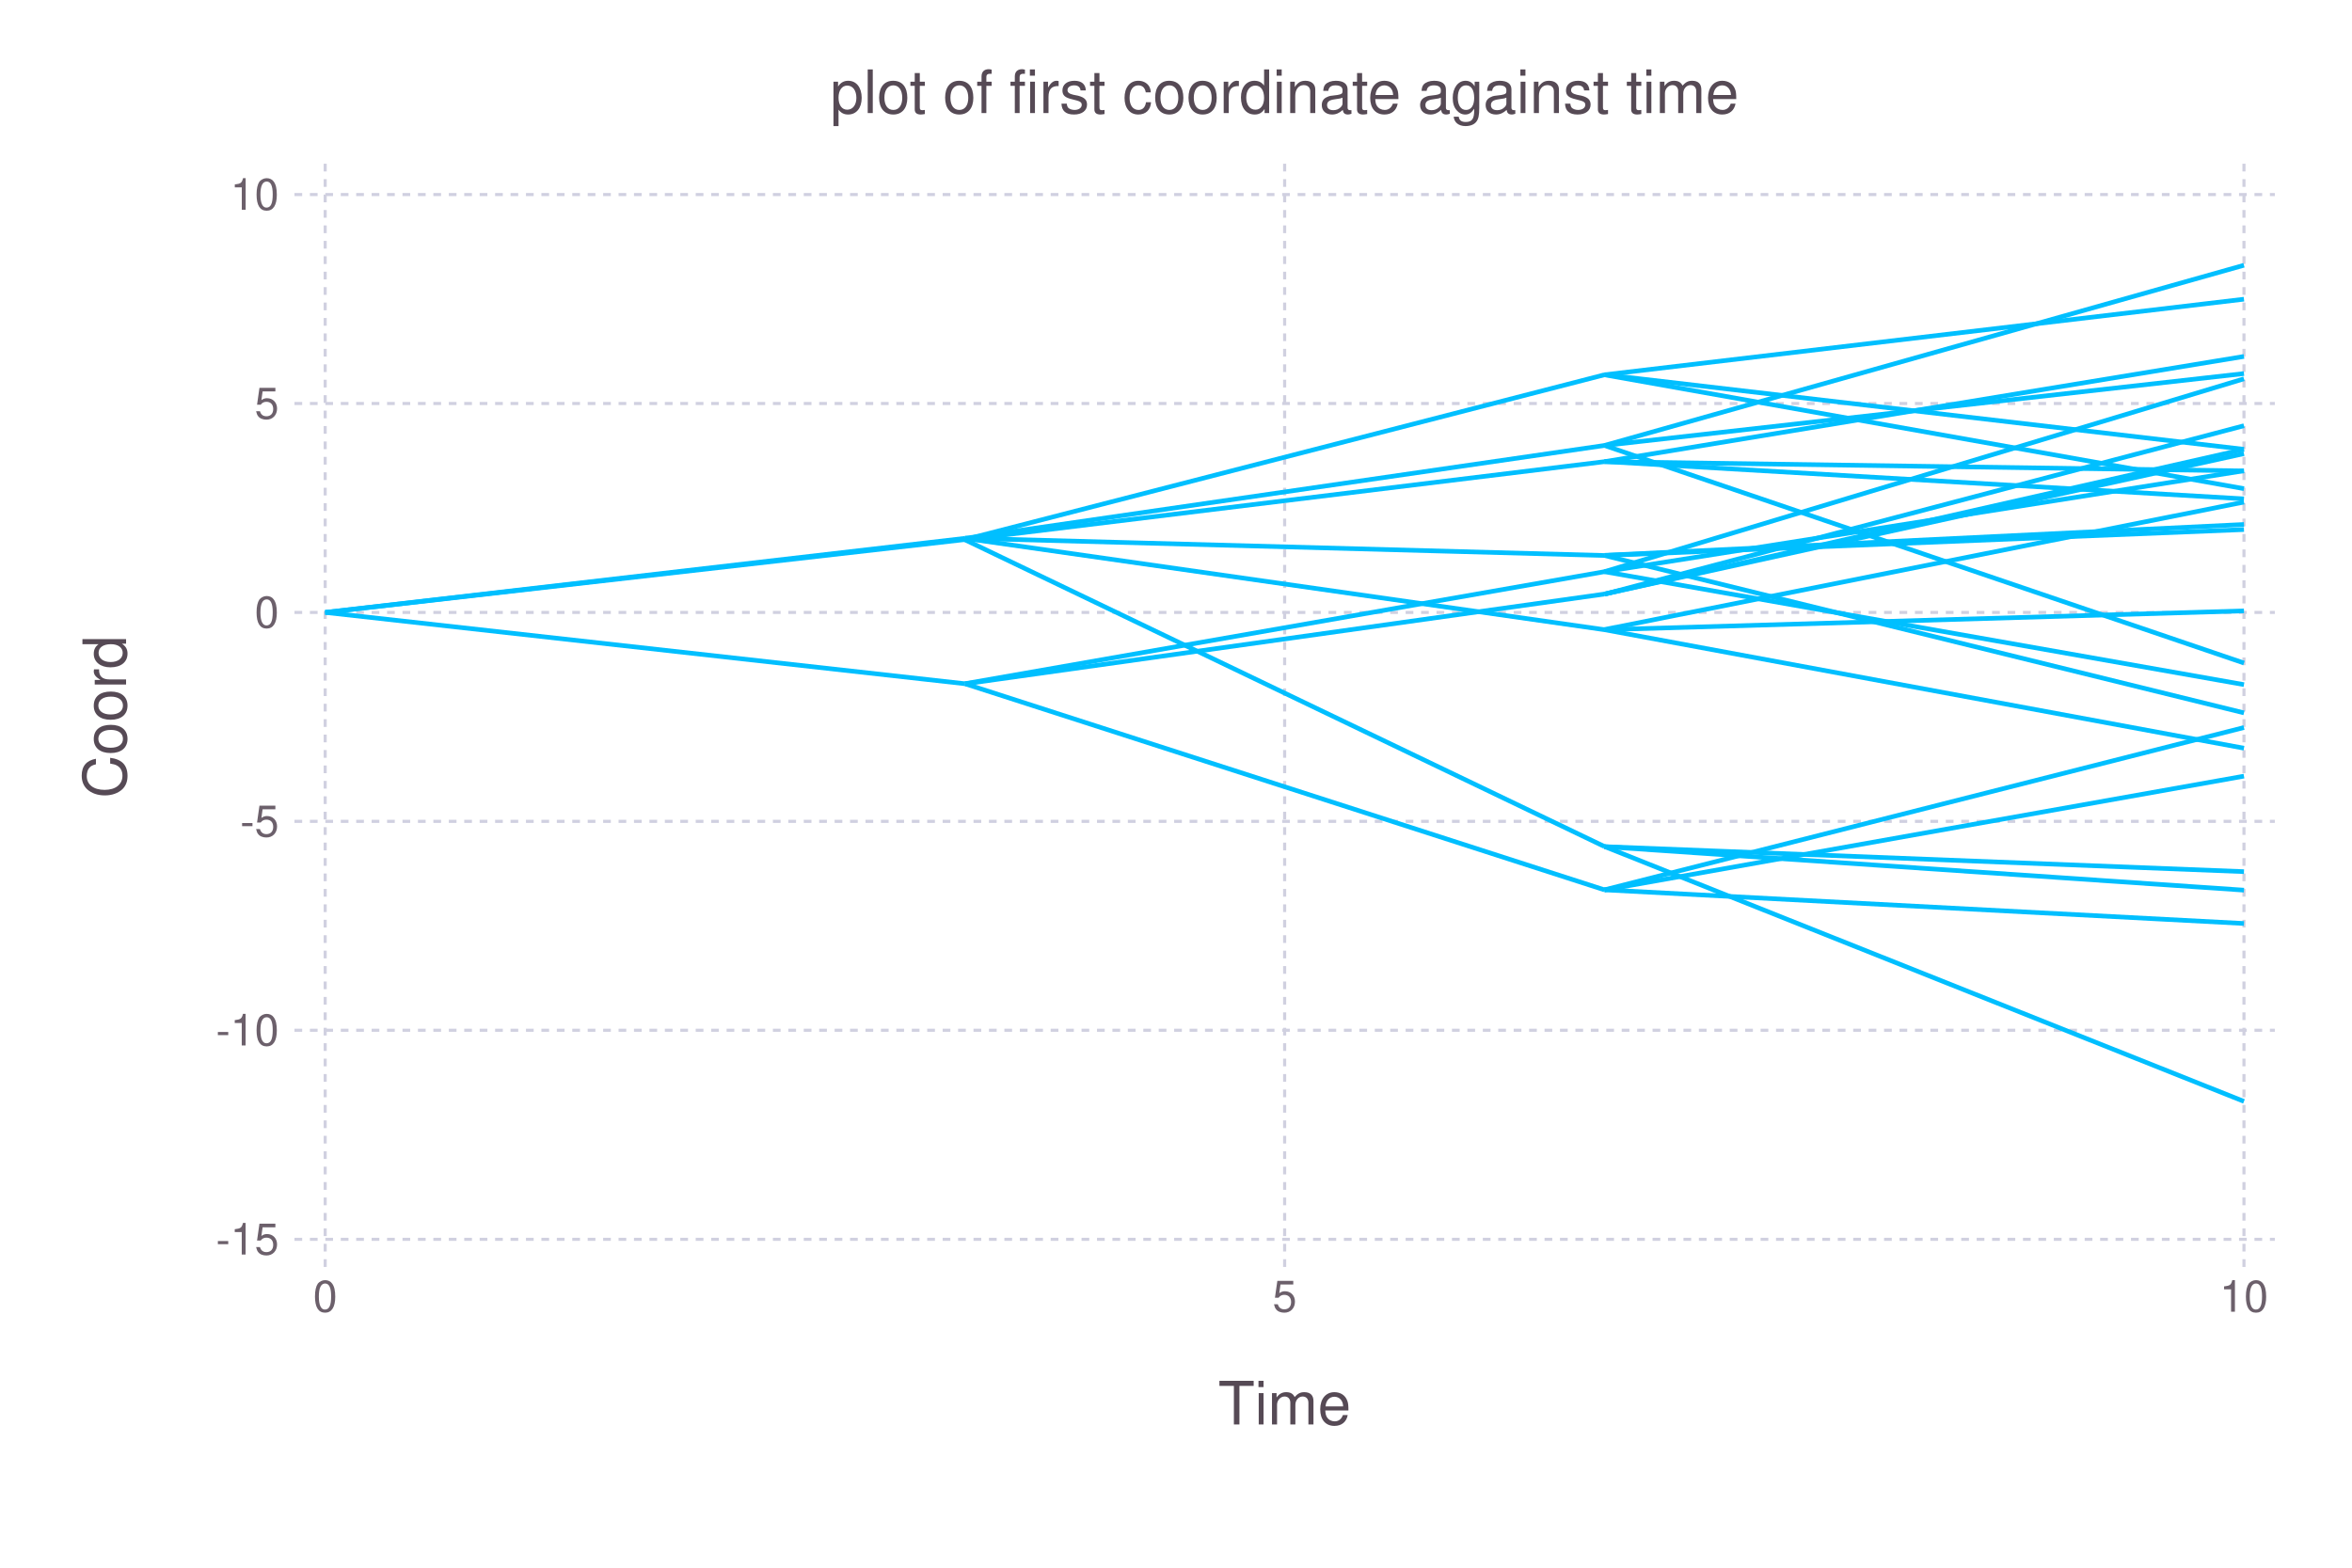
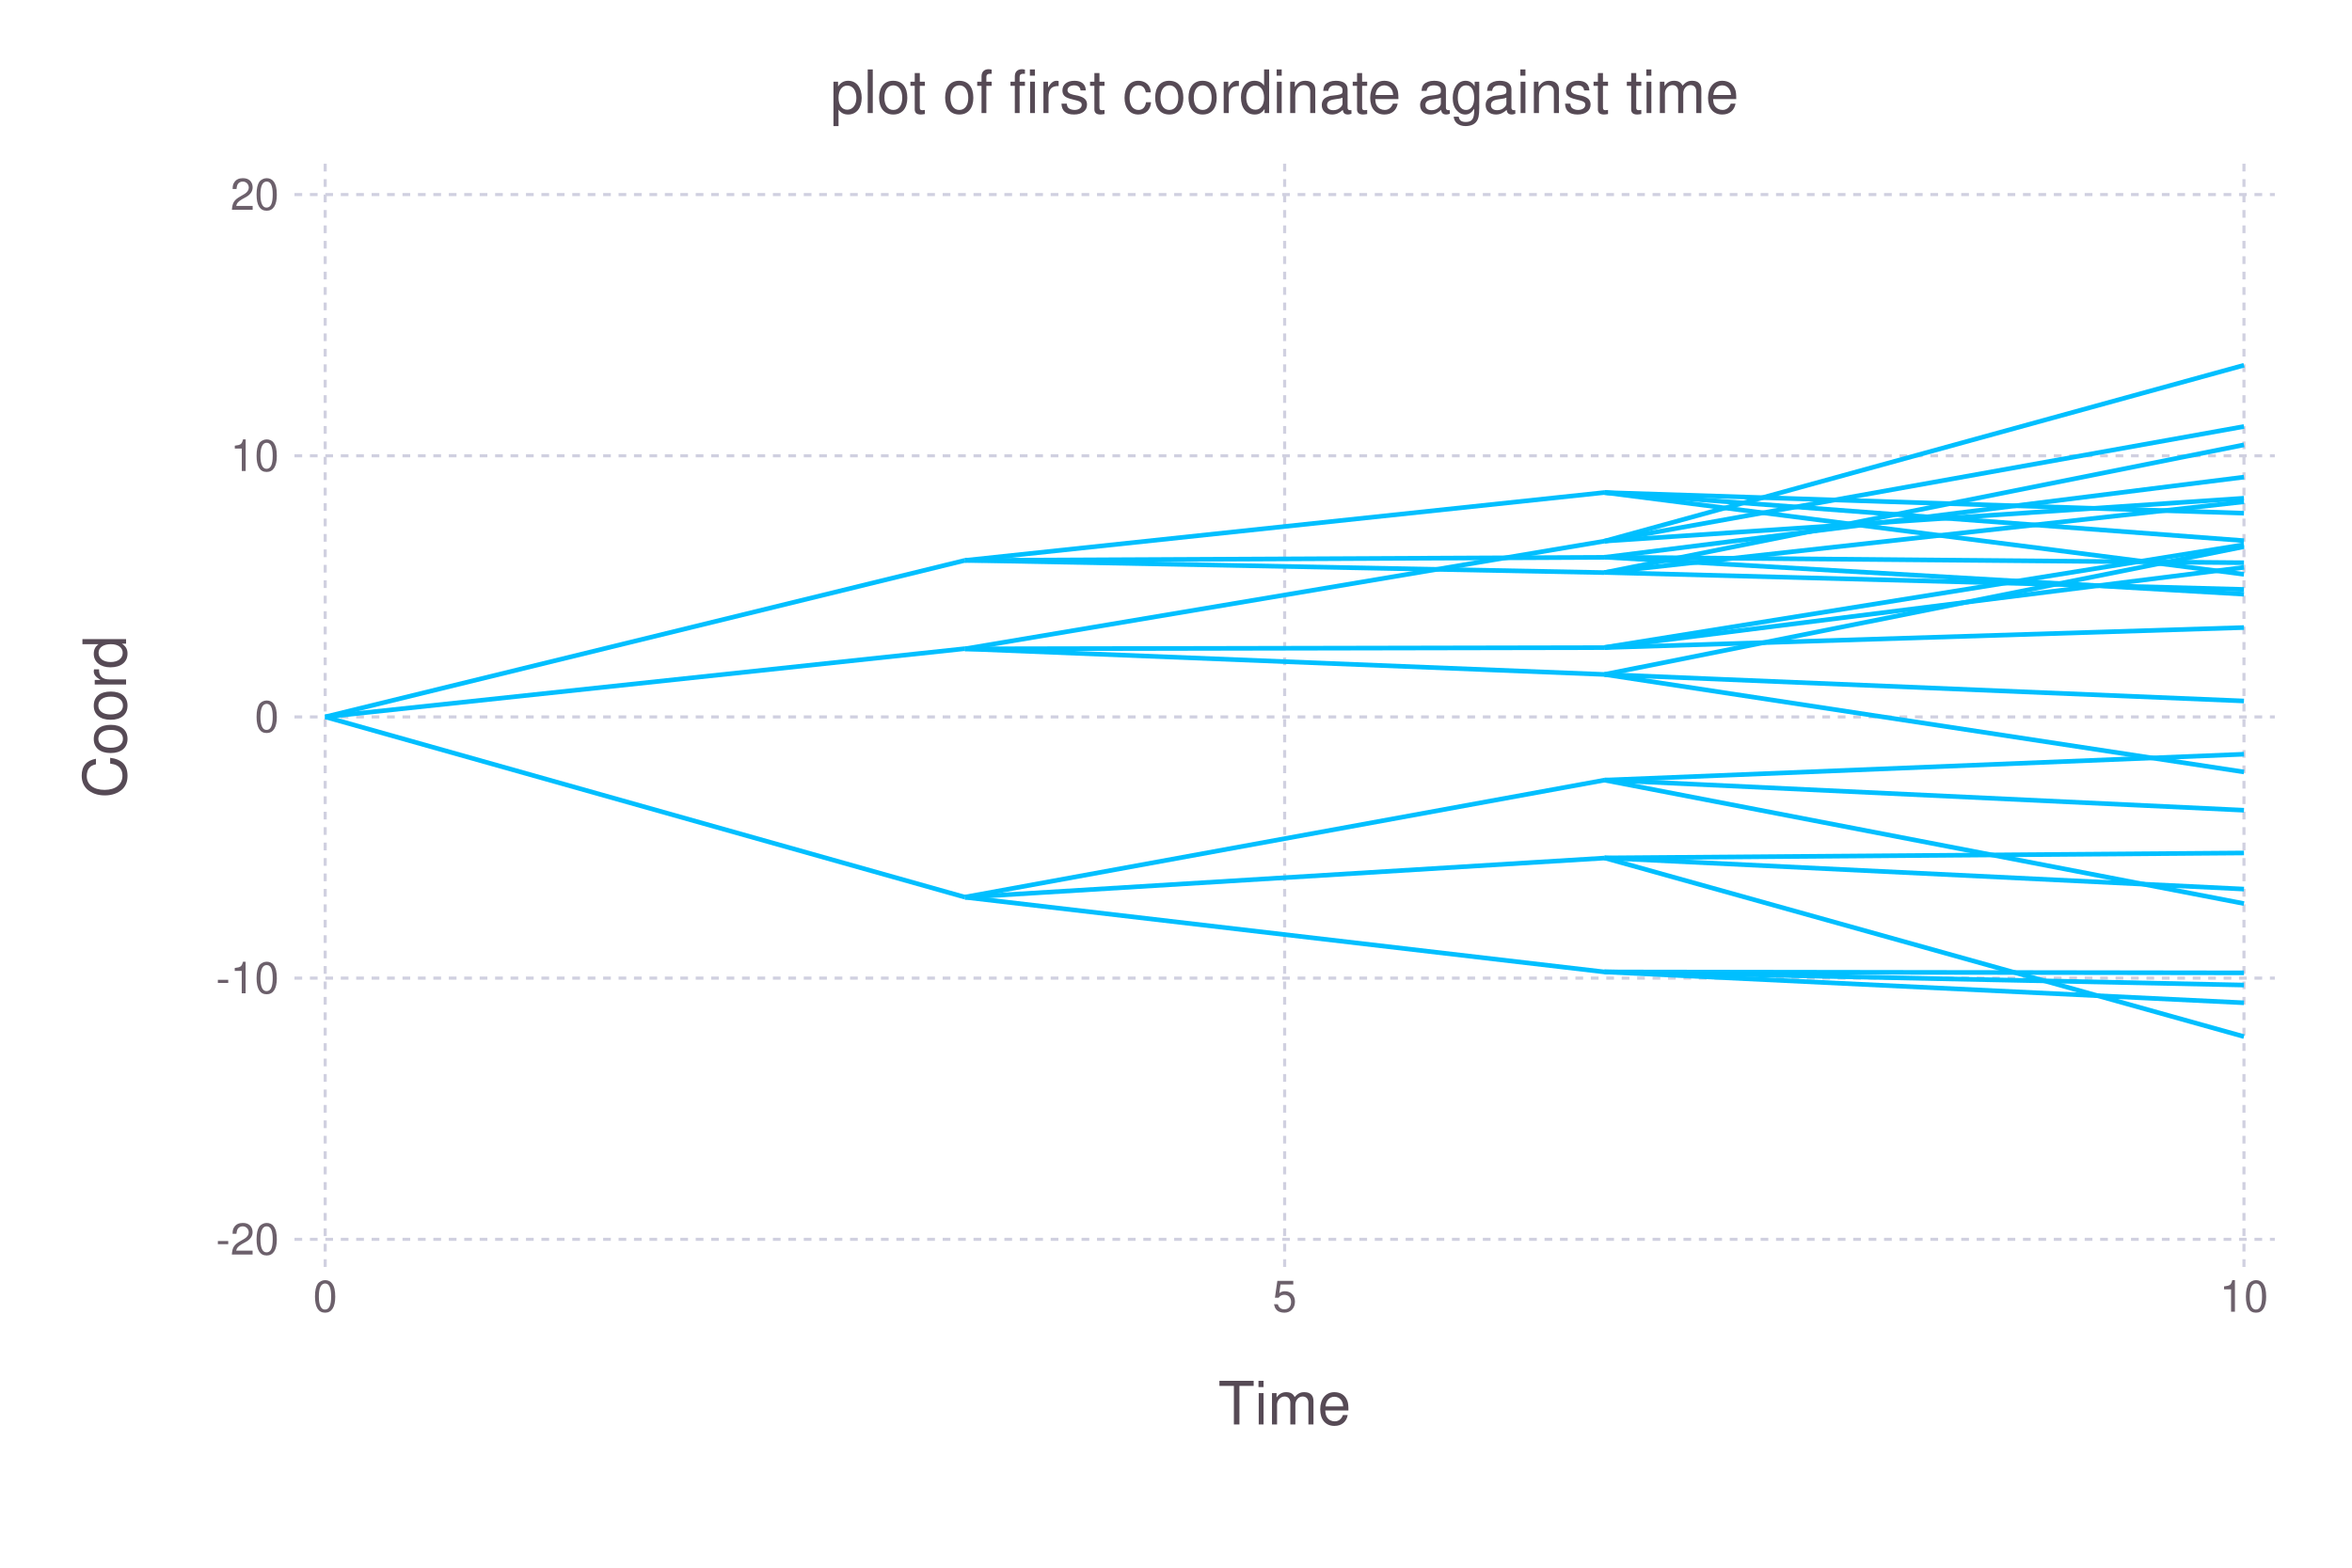
<svg xmlns="http://www.w3.org/2000/svg" version="1.2" width="152.4mm" height="101.6mm" viewBox="0 0 152.4 101.6" stroke="none" fill="#000000" stroke-width="0.3" font-size="3.88">
  <defs>
    <marker id="arrow" markerWidth="15" markerHeight="7" refX="5" refY="3.5" orient="auto" markerUnits="strokeWidth">
      <path d="M0,0 L15,3.5 L0,7 z" stroke="context-stroke" fill="context-stroke" />
    </marker>
  </defs>
-   <g class="plotroot xscalable yscalable" id="img-0f1f16da-1">
-     <g font-size="3.88" font-family="'PT Sans','Helvetica Neue','Helvetica',sans-serif" fill="#564A55" stroke="#000000" stroke-opacity="0.000" id="img-0f1f16da-2">
+   <g class="plotroot xscalable yscalable" id="img-f3959403-1">
+     <g font-size="3.88" font-family="'PT Sans','Helvetica Neue','Helvetica',sans-serif" fill="#564A55" stroke="#000000" stroke-opacity="0.000" id="img-f3959403-2">
      <g transform="translate(83.24,89.99)">
        <g class="primitive">
          <text text-anchor="middle" dy="0.6em">Time</text>
        </g>
      </g>
    </g>
-     <g class="guide xlabels" font-size="2.82" font-family="'PT Sans Caption','Helvetica Neue','Helvetica',sans-serif" fill="#6C606B" id="img-0f1f16da-3">
+     <g class="guide xlabels" font-size="2.82" font-family="'PT Sans Caption','Helvetica Neue','Helvetica',sans-serif" fill="#6C606B" id="img-f3959403-3">
      <g transform="translate(21.07,83.32)">
        <g class="primitive">
          <text text-anchor="middle" dy="0.6em">0</text>
        </g>
      </g>
      <g transform="translate(83.24,83.32)">
        <g class="primitive">
          <text text-anchor="middle" dy="0.6em">5</text>
        </g>
      </g>
      <g transform="translate(145.4,83.32)">
        <g class="primitive">
          <text text-anchor="middle" dy="0.6em">10</text>
        </g>
      </g>
    </g>
-     <g clip-path="url(#img-0f1f16da-4)">
-       <g id="img-0f1f16da-5">
-         <g pointer-events="visible" stroke-width="0.3" fill="#000000" fill-opacity="0.000" stroke="#000000" stroke-opacity="0.000" class="guide background" id="img-0f1f16da-6">
-           <g transform="translate(83.24,46.46)" id="img-0f1f16da-7">
+     <g clip-path="url(#img-f3959403-4)">
+       <g id="img-f3959403-5">
+         <g pointer-events="visible" stroke-width="0.3" fill="#000000" fill-opacity="0.000" stroke="#000000" stroke-opacity="0.000" class="guide background" id="img-f3959403-6">
+           <g transform="translate(83.24,46.46)" id="img-f3959403-7">
            <path d="M-64.16,-35.85 L64.16,-35.85 64.16,35.85 -64.16,35.85  z" class="primitive" />
          </g>
        </g>
-         <g class="guide ygridlines xfixed" stroke-dasharray="0.5,0.5" stroke-width="0.2" stroke="#D0D0E0" id="img-0f1f16da-8">
-           <g transform="translate(83.24,80.32)" id="img-0f1f16da-9">
-             <path fill="none" d="M-64.16,0 L64.16,0 " class="primitive" />
-           </g>
-           <g transform="translate(83.24,66.77)" id="img-0f1f16da-10">
-             <path fill="none" d="M-64.16,0 L64.16,0 " class="primitive" />
-           </g>
-           <g transform="translate(83.24,53.23)" id="img-0f1f16da-11">
-             <path fill="none" d="M-64.16,0 L64.16,0 " class="primitive" />
-           </g>
-           <g transform="translate(83.24,39.69)" id="img-0f1f16da-12">
-             <path fill="none" d="M-64.16,0 L64.16,0 " class="primitive" />
-           </g>
-           <g transform="translate(83.24,26.15)" id="img-0f1f16da-13">
-             <path fill="none" d="M-64.16,0 L64.16,0 " class="primitive" />
-           </g>
-           <g transform="translate(83.24,12.61)" id="img-0f1f16da-14">
-             <path fill="none" d="M-64.16,0 L64.16,0 " class="primitive" />
-           </g>
-         </g>
-         <g class="guide xgridlines yfixed" stroke-dasharray="0.5,0.5" stroke-width="0.2" stroke="#D0D0E0" id="img-0f1f16da-15">
-           <g transform="translate(21.07,46.46)" id="img-0f1f16da-16">
+         <g class="guide ygridlines xfixed" stroke-dasharray="0.5,0.5" stroke-width="0.2" stroke="#D0D0E0" id="img-f3959403-8">
+           <g transform="translate(83.24,80.32)" id="img-f3959403-9">
+             <path fill="none" d="M-64.16,0 L64.16,0 " class="primitive" />
+           </g>
+           <g transform="translate(83.24,63.39)" id="img-f3959403-10">
+             <path fill="none" d="M-64.16,0 L64.16,0 " class="primitive" />
+           </g>
+           <g transform="translate(83.24,46.46)" id="img-f3959403-11">
+             <path fill="none" d="M-64.16,0 L64.16,0 " class="primitive" />
+           </g>
+           <g transform="translate(83.24,29.54)" id="img-f3959403-12">
+             <path fill="none" d="M-64.16,0 L64.16,0 " class="primitive" />
+           </g>
+           <g transform="translate(83.24,12.61)" id="img-f3959403-13">
+             <path fill="none" d="M-64.16,0 L64.16,0 " class="primitive" />
+           </g>
+         </g>
+         <g class="guide xgridlines yfixed" stroke-dasharray="0.5,0.5" stroke-width="0.2" stroke="#D0D0E0" id="img-f3959403-14">
+           <g transform="translate(21.07,46.46)" id="img-f3959403-15">
            <path fill="none" d="M0,-35.85 L0,35.85 " class="primitive" />
          </g>
-           <g transform="translate(83.24,46.46)" id="img-0f1f16da-17">
+           <g transform="translate(83.24,46.46)" id="img-f3959403-16">
            <path fill="none" d="M0,-35.85 L0,35.85 " class="primitive" />
          </g>
-           <g transform="translate(145.4,46.46)" id="img-0f1f16da-18">
+           <g transform="translate(145.4,46.46)" id="img-f3959403-17">
            <path fill="none" d="M0,-35.85 L0,35.85 " class="primitive" />
          </g>
        </g>
-         <g class="plotpanel" id="img-0f1f16da-19">
-           <g stroke-width="0.3" fill="#000000" fill-opacity="0.000" class="geometry" id="img-0f1f16da-20">
-             <g class="color_LCHab{Float32}(70.0f0,60.0f0,240.0f0)" stroke-dasharray="none" stroke-opacity="1" stroke="#00BFFF" id="img-0f1f16da-21">
-               <g transform="translate(124.68,27.98)" id="img-0f1f16da-22">
-                 <path fill="none" d="M-20.72,-3.69 L20.72,3.69 " class="primitive" />
-               </g>
-             </g>
-           </g>
-           <g stroke-width="0.3" fill="#000000" fill-opacity="0.000" class="geometry" id="img-0f1f16da-23">
-             <g class="color_LCHab{Float32}(70.0f0,60.0f0,240.0f0)" stroke-dasharray="none" stroke-opacity="1" stroke="#00BFFF" id="img-0f1f16da-24">
-               <g transform="translate(124.68,26.7)" id="img-0f1f16da-25">
+         <g class="plotpanel" id="img-f3959403-18">
+           <g stroke-width="0.3" fill="#000000" fill-opacity="0.000" class="geometry" id="img-f3959403-19">
+             <g class="color_LCHab{Float32}(70.0f0,60.0f0,240.0f0)" stroke-dasharray="none" stroke-opacity="1" stroke="#00BFFF" id="img-f3959403-20">
+               <g transform="translate(124.68,44.57)" id="img-f3959403-21">
+                 <path fill="none" d="M-20.72,-0.86 L20.72,0.86 " class="primitive" />
+               </g>
+             </g>
+           </g>
+           <g stroke-width="0.3" fill="#000000" fill-opacity="0.000" class="geometry" id="img-f3959403-22">
+             <g class="color_LCHab{Float32}(70.0f0,60.0f0,240.0f0)" stroke-dasharray="none" stroke-opacity="1" stroke="#00BFFF" id="img-f3959403-23">
+               <g transform="translate(124.68,39.57)" id="img-f3959403-24">
+                 <path fill="none" d="M-20.72,4.14 L20.72,-4.14 " class="primitive" />
+               </g>
+             </g>
+           </g>
+           <g stroke-width="0.3" fill="#000000" fill-opacity="0.000" class="geometry" id="img-f3959403-25">
+             <g class="color_LCHab{Float32}(70.0f0,60.0f0,240.0f0)" stroke-dasharray="none" stroke-opacity="1" stroke="#00BFFF" id="img-f3959403-26">
+               <g transform="translate(124.68,46.87)" id="img-f3959403-27">
+                 <path fill="none" d="M-20.72,-3.16 L20.72,3.16 " class="primitive" />
+               </g>
+             </g>
+           </g>
+           <g stroke-width="0.3" fill="#000000" fill-opacity="0.000" class="geometry" id="img-f3959403-28">
+             <g class="color_LCHab{Float32}(70.0f0,60.0f0,240.0f0)" stroke-dasharray="none" stroke-opacity="1" stroke="#00BFFF" id="img-f3959403-29">
+               <g transform="translate(83.24,42.88)" id="img-f3959403-30">
+                 <path fill="none" d="M-20.72,-0.83 L20.72,0.83 " class="primitive" />
+               </g>
+             </g>
+           </g>
+           <g stroke-width="0.3" fill="#000000" fill-opacity="0.000" class="geometry" id="img-f3959403-31">
+             <g class="color_LCHab{Float32}(70.0f0,60.0f0,240.0f0)" stroke-dasharray="none" stroke-opacity="1" stroke="#00BFFF" id="img-f3959403-32">
+               <g transform="translate(124.68,38.63)" id="img-f3959403-33">
+                 <path fill="none" d="M-20.72,3.33 L20.72,-3.33 " class="primitive" />
+               </g>
+             </g>
+           </g>
+           <g stroke-width="0.3" fill="#000000" fill-opacity="0.000" class="geometry" id="img-f3959403-34">
+             <g class="color_LCHab{Float32}(70.0f0,60.0f0,240.0f0)" stroke-dasharray="none" stroke-opacity="1" stroke="#00BFFF" id="img-f3959403-35">
+               <g transform="translate(124.68,41.32)" id="img-f3959403-36">
+                 <path fill="none" d="M-20.72,0.65 L20.72,-0.65 " class="primitive" />
+               </g>
+             </g>
+           </g>
+           <g stroke-width="0.3" fill="#000000" fill-opacity="0.000" class="geometry" id="img-f3959403-37">
+             <g class="color_LCHab{Float32}(70.0f0,60.0f0,240.0f0)" stroke-dasharray="none" stroke-opacity="1" stroke="#00BFFF" id="img-f3959403-38">
+               <g transform="translate(124.68,39.37)" id="img-f3959403-39">
+                 <path fill="none" d="M-20.72,2.6 L20.72,-2.6 " class="primitive" />
+               </g>
+             </g>
+           </g>
+           <g stroke-width="0.3" fill="#000000" fill-opacity="0.000" class="geometry" id="img-f3959403-40">
+             <g class="color_LCHab{Float32}(70.0f0,60.0f0,240.0f0)" stroke-dasharray="none" stroke-opacity="1" stroke="#00BFFF" id="img-f3959403-41">
+               <g transform="translate(83.24,42.01)" id="img-f3959403-42">
+                 <path fill="none" d="M-20.72,0.04 L20.72,-0.04 " class="primitive" />
+               </g>
+             </g>
+           </g>
+           <g stroke-width="0.3" fill="#000000" fill-opacity="0.000" class="geometry" id="img-f3959403-43">
+             <g class="color_LCHab{Float32}(70.0f0,60.0f0,240.0f0)" stroke-dasharray="none" stroke-opacity="1" stroke="#00BFFF" id="img-f3959403-44">
+               <g transform="translate(124.68,29.37)" id="img-f3959403-45">
+                 <path fill="none" d="M-20.72,5.7 L20.72,-5.7 " class="primitive" />
+               </g>
+             </g>
+           </g>
+           <g stroke-width="0.3" fill="#000000" fill-opacity="0.000" class="geometry" id="img-f3959403-46">
+             <g class="color_LCHab{Float32}(70.0f0,60.0f0,240.0f0)" stroke-dasharray="none" stroke-opacity="1" stroke="#00BFFF" id="img-f3959403-47">
+               <g transform="translate(124.68,33.68)" id="img-f3959403-48">
+                 <path fill="none" d="M-20.72,1.39 L20.72,-1.39 " class="primitive" />
+               </g>
+             </g>
+           </g>
+           <g stroke-width="0.3" fill="#000000" fill-opacity="0.000" class="geometry" id="img-f3959403-49">
+             <g class="color_LCHab{Float32}(70.0f0,60.0f0,240.0f0)" stroke-dasharray="none" stroke-opacity="1" stroke="#00BFFF" id="img-f3959403-50">
+               <g transform="translate(124.68,31.36)" id="img-f3959403-51">
+                 <path fill="none" d="M-20.72,3.72 L20.72,-3.72 " class="primitive" />
+               </g>
+             </g>
+           </g>
+           <g stroke-width="0.3" fill="#000000" fill-opacity="0.000" class="geometry" id="img-f3959403-52">
+             <g class="color_LCHab{Float32}(70.0f0,60.0f0,240.0f0)" stroke-dasharray="none" stroke-opacity="1" stroke="#00BFFF" id="img-f3959403-53">
+               <g transform="translate(83.24,38.56)" id="img-f3959403-54">
+                 <path fill="none" d="M-20.72,3.49 L20.72,-3.49 " class="primitive" />
+               </g>
+             </g>
+           </g>
+           <g stroke-width="0.3" fill="#000000" fill-opacity="0.000" class="geometry" id="img-f3959403-55">
+             <g class="color_LCHab{Float32}(70.0f0,60.0f0,240.0f0)" stroke-dasharray="none" stroke-opacity="1" stroke="#00BFFF" id="img-f3959403-56">
+               <g transform="translate(41.79,44.25)" id="img-f3959403-57">
+                 <path fill="none" d="M-20.72,2.21 L20.72,-2.21 " class="primitive" />
+               </g>
+             </g>
+           </g>
+           <g stroke-width="0.3" fill="#000000" fill-opacity="0.000" class="geometry" id="img-f3959403-58">
+             <g class="color_LCHab{Float32}(70.0f0,60.0f0,240.0f0)" stroke-dasharray="none" stroke-opacity="1" stroke="#00BFFF" id="img-f3959403-59">
+               <g transform="translate(124.68,34.81)" id="img-f3959403-60">
+                 <path fill="none" d="M-20.72,2.29 L20.72,-2.29 " class="primitive" />
+               </g>
+             </g>
+           </g>
+           <g stroke-width="0.3" fill="#000000" fill-opacity="0.000" class="geometry" id="img-f3959403-61">
+             <g class="color_LCHab{Float32}(70.0f0,60.0f0,240.0f0)" stroke-dasharray="none" stroke-opacity="1" stroke="#00BFFF" id="img-f3959403-62">
+               <g transform="translate(124.68,37.65)" id="img-f3959403-63">
+                 <path fill="none" d="M-20.72,-0.55 L20.72,0.55 " class="primitive" />
+               </g>
+             </g>
+           </g>
+           <g stroke-width="0.3" fill="#000000" fill-opacity="0.000" class="geometry" id="img-f3959403-64">
+             <g class="color_LCHab{Float32}(70.0f0,60.0f0,240.0f0)" stroke-dasharray="none" stroke-opacity="1" stroke="#00BFFF" id="img-f3959403-65">
+               <g transform="translate(124.68,32.97)" id="img-f3959403-66">
+                 <path fill="none" d="M-20.72,4.14 L20.72,-4.14 " class="primitive" />
+               </g>
+             </g>
+           </g>
+           <g stroke-width="0.3" fill="#000000" fill-opacity="0.000" class="geometry" id="img-f3959403-67">
+             <g class="color_LCHab{Float32}(70.0f0,60.0f0,240.0f0)" stroke-dasharray="none" stroke-opacity="1" stroke="#00BFFF" id="img-f3959403-68">
+               <g transform="translate(83.24,36.71)" id="img-f3959403-69">
+                 <path fill="none" d="M-20.72,-0.4 L20.72,0.4 " class="primitive" />
+               </g>
+             </g>
+           </g>
+           <g stroke-width="0.3" fill="#000000" fill-opacity="0.000" class="geometry" id="img-f3959403-70">
+             <g class="color_LCHab{Float32}(70.0f0,60.0f0,240.0f0)" stroke-dasharray="none" stroke-opacity="1" stroke="#00BFFF" id="img-f3959403-71">
+               <g transform="translate(124.68,36.29)" id="img-f3959403-72">
+                 <path fill="none" d="M-20.72,-0.18 L20.72,0.18 " class="primitive" />
+               </g>
+             </g>
+           </g>
+           <g stroke-width="0.3" fill="#000000" fill-opacity="0.000" class="geometry" id="img-f3959403-73">
+             <g class="color_LCHab{Float32}(70.0f0,60.0f0,240.0f0)" stroke-dasharray="none" stroke-opacity="1" stroke="#00BFFF" id="img-f3959403-74">
+               <g transform="translate(124.68,37.31)" id="img-f3959403-75">
+                 <path fill="none" d="M-20.72,-1.2 L20.72,1.2 " class="primitive" />
+               </g>
+             </g>
+           </g>
+           <g stroke-width="0.3" fill="#000000" fill-opacity="0.000" class="geometry" id="img-f3959403-76">
+             <g class="color_LCHab{Float32}(70.0f0,60.0f0,240.0f0)" stroke-dasharray="none" stroke-opacity="1" stroke="#00BFFF" id="img-f3959403-77">
+               <g transform="translate(124.68,33.52)" id="img-f3959403-78">
+                 <path fill="none" d="M-20.72,2.6 L20.72,-2.6 " class="primitive" />
+               </g>
+             </g>
+           </g>
+           <g stroke-width="0.3" fill="#000000" fill-opacity="0.000" class="geometry" id="img-f3959403-79">
+             <g class="color_LCHab{Float32}(70.0f0,60.0f0,240.0f0)" stroke-dasharray="none" stroke-opacity="1" stroke="#00BFFF" id="img-f3959403-80">
+               <g transform="translate(83.24,36.22)" id="img-f3959403-81">
+                 <path fill="none" d="M-20.72,0.1 L20.72,-0.1 " class="primitive" />
+               </g>
+             </g>
+           </g>
+           <g stroke-width="0.3" fill="#000000" fill-opacity="0.000" class="geometry" id="img-f3959403-82">
+             <g class="color_LCHab{Float32}(70.0f0,60.0f0,240.0f0)" stroke-dasharray="none" stroke-opacity="1" stroke="#00BFFF" id="img-f3959403-83">
+               <g transform="translate(124.68,34.57)" id="img-f3959403-84">
+                 <path fill="none" d="M-20.72,-2.65 L20.72,2.65 " class="primitive" />
+               </g>
+             </g>
+           </g>
+           <g stroke-width="0.3" fill="#000000" fill-opacity="0.000" class="geometry" id="img-f3959403-85">
+             <g class="color_LCHab{Float32}(70.0f0,60.0f0,240.0f0)" stroke-dasharray="none" stroke-opacity="1" stroke="#00BFFF" id="img-f3959403-86">
+               <g transform="translate(124.68,33.48)" id="img-f3959403-87">
+                 <path fill="none" d="M-20.72,-1.56 L20.72,1.56 " class="primitive" />
+               </g>
+             </g>
+           </g>
+           <g stroke-width="0.3" fill="#000000" fill-opacity="0.000" class="geometry" id="img-f3959403-88">
+             <g class="color_LCHab{Float32}(70.0f0,60.0f0,240.0f0)" stroke-dasharray="none" stroke-opacity="1" stroke="#00BFFF" id="img-f3959403-89">
+               <g transform="translate(124.68,32.59)" id="img-f3959403-90">
+                 <path fill="none" d="M-20.72,-0.67 L20.72,0.67 " class="primitive" />
+               </g>
+             </g>
+           </g>
+           <g stroke-width="0.3" fill="#000000" fill-opacity="0.000" class="geometry" id="img-f3959403-91">
+             <g class="color_LCHab{Float32}(70.0f0,60.0f0,240.0f0)" stroke-dasharray="none" stroke-opacity="1" stroke="#00BFFF" id="img-f3959403-92">
+               <g transform="translate(83.24,34.12)" id="img-f3959403-93">
+                 <path fill="none" d="M-20.72,2.2 L20.72,-2.2 " class="primitive" />
+               </g>
+             </g>
+           </g>
+           <g stroke-width="0.3" fill="#000000" fill-opacity="0.000" class="geometry" id="img-f3959403-94">
+             <g class="color_LCHab{Float32}(70.0f0,60.0f0,240.0f0)" stroke-dasharray="none" stroke-opacity="1" stroke="#00BFFF" id="img-f3959403-95">
+               <g transform="translate(41.79,41.39)" id="img-f3959403-96">
+                 <path fill="none" d="M-20.72,5.07 L20.72,-5.07 " class="primitive" />
+               </g>
+             </g>
+           </g>
+           <g stroke-width="0.3" fill="#000000" fill-opacity="0.000" class="geometry" id="img-f3959403-97">
+             <g class="color_LCHab{Float32}(70.0f0,60.0f0,240.0f0)" stroke-dasharray="none" stroke-opacity="1" stroke="#00BFFF" id="img-f3959403-98">
+               <g transform="translate(124.68,56.61)" id="img-f3959403-99">
+                 <path fill="none" d="M-20.72,-1.01 L20.72,1.01 " class="primitive" />
+               </g>
+             </g>
+           </g>
+           <g stroke-width="0.3" fill="#000000" fill-opacity="0.000" class="geometry" id="img-f3959403-100">
+             <g class="color_LCHab{Float32}(70.0f0,60.0f0,240.0f0)" stroke-dasharray="none" stroke-opacity="1" stroke="#00BFFF" id="img-f3959403-101">
+               <g transform="translate(124.68,55.44)" id="img-f3959403-102">
+                 <path fill="none" d="M-20.72,0.16 L20.72,-0.16 " class="primitive" />
+               </g>
+             </g>
+           </g>
+           <g stroke-width="0.3" fill="#000000" fill-opacity="0.000" class="geometry" id="img-f3959403-103">
+             <g class="color_LCHab{Float32}(70.0f0,60.0f0,240.0f0)" stroke-dasharray="none" stroke-opacity="1" stroke="#00BFFF" id="img-f3959403-104">
+               <g transform="translate(124.68,61.39)" id="img-f3959403-105">
+                 <path fill="none" d="M-20.72,-5.79 L20.72,5.79 " class="primitive" />
+               </g>
+             </g>
+           </g>
+           <g stroke-width="0.3" fill="#000000" fill-opacity="0.000" class="geometry" id="img-f3959403-106">
+             <g class="color_LCHab{Float32}(70.0f0,60.0f0,240.0f0)" stroke-dasharray="none" stroke-opacity="1" stroke="#00BFFF" id="img-f3959403-107">
+               <g transform="translate(83.24,56.88)" id="img-f3959403-108">
+                 <path fill="none" d="M-20.72,1.27 L20.72,-1.27 " class="primitive" />
+               </g>
+             </g>
+           </g>
+           <g stroke-width="0.3" fill="#000000" fill-opacity="0.000" class="geometry" id="img-f3959403-109">
+             <g class="color_LCHab{Float32}(70.0f0,60.0f0,240.0f0)" stroke-dasharray="none" stroke-opacity="1" stroke="#00BFFF" id="img-f3959403-110">
+               <g transform="translate(124.68,51.53)" id="img-f3959403-111">
+                 <path fill="none" d="M-20.72,-0.98 L20.72,0.98 " class="primitive" />
+               </g>
+             </g>
+           </g>
+           <g stroke-width="0.3" fill="#000000" fill-opacity="0.000" class="geometry" id="img-f3959403-112">
+             <g class="color_LCHab{Float32}(70.0f0,60.0f0,240.0f0)" stroke-dasharray="none" stroke-opacity="1" stroke="#00BFFF" id="img-f3959403-113">
+               <g transform="translate(124.68,54.56)" id="img-f3959403-114">
+                 <path fill="none" d="M-20.72,-4 L20.72,4 " class="primitive" />
+               </g>
+             </g>
+           </g>
+           <g stroke-width="0.3" fill="#000000" fill-opacity="0.000" class="geometry" id="img-f3959403-115">
+             <g class="color_LCHab{Float32}(70.0f0,60.0f0,240.0f0)" stroke-dasharray="none" stroke-opacity="1" stroke="#00BFFF" id="img-f3959403-116">
+               <g transform="translate(124.68,49.72)" id="img-f3959403-117">
+                 <path fill="none" d="M-20.72,0.84 L20.72,-0.84 " class="primitive" />
+               </g>
+             </g>
+           </g>
+           <g stroke-width="0.3" fill="#000000" fill-opacity="0.000" class="geometry" id="img-f3959403-118">
+             <g class="color_LCHab{Float32}(70.0f0,60.0f0,240.0f0)" stroke-dasharray="none" stroke-opacity="1" stroke="#00BFFF" id="img-f3959403-119">
+               <g transform="translate(83.24,54.35)" id="img-f3959403-120">
+                 <path fill="none" d="M-20.72,3.79 L20.72,-3.79 " class="primitive" />
+               </g>
+             </g>
+           </g>
+           <g stroke-width="0.3" fill="#000000" fill-opacity="0.000" class="geometry" id="img-f3959403-121">
+             <g class="color_LCHab{Float32}(70.0f0,60.0f0,240.0f0)" stroke-dasharray="none" stroke-opacity="1" stroke="#00BFFF" id="img-f3959403-122">
+               <g transform="translate(124.68,63.99)" id="img-f3959403-123">
+                 <path fill="none" d="M-20.72,-1 L20.72,1 " class="primitive" />
+               </g>
+             </g>
+           </g>
+           <g stroke-width="0.3" fill="#000000" fill-opacity="0.000" class="geometry" id="img-f3959403-124">
+             <g class="color_LCHab{Float32}(70.0f0,60.0f0,240.0f0)" stroke-dasharray="none" stroke-opacity="1" stroke="#00BFFF" id="img-f3959403-125">
+               <g transform="translate(124.68,63.41)" id="img-f3959403-126">
+                 <path fill="none" d="M-20.72,-0.43 L20.72,0.43 " class="primitive" />
+               </g>
+             </g>
+           </g>
+           <g stroke-width="0.3" fill="#000000" fill-opacity="0.000" class="geometry" id="img-f3959403-127">
+             <g class="color_LCHab{Float32}(70.0f0,60.0f0,240.0f0)" stroke-dasharray="none" stroke-opacity="1" stroke="#00BFFF" id="img-f3959403-128">
+               <g transform="translate(124.68,63.02)" id="img-f3959403-129">
+                 <path fill="none" d="M-20.72,-0.03 L20.72,0.03 " class="primitive" />
+               </g>
+             </g>
+           </g>
+           <g stroke-width="0.3" fill="#000000" fill-opacity="0.000" class="geometry" id="img-f3959403-130">
+             <g class="color_LCHab{Float32}(70.0f0,60.0f0,240.0f0)" stroke-dasharray="none" stroke-opacity="1" stroke="#00BFFF" id="img-f3959403-131">
+               <g transform="translate(83.24,60.57)" id="img-f3959403-132">
                <path fill="none" d="M-20.72,-2.42 L20.72,2.42 " class="primitive" />
              </g>
            </g>
          </g>
-           <g stroke-width="0.3" fill="#000000" fill-opacity="0.000" class="geometry" id="img-0f1f16da-26">
-             <g class="color_LCHab{Float32}(70.0f0,60.0f0,240.0f0)" stroke-dasharray="none" stroke-opacity="1" stroke="#00BFFF" id="img-0f1f16da-27">
-               <g transform="translate(124.68,21.84)" id="img-0f1f16da-28">
-                 <path fill="none" d="M-20.72,2.45 L20.72,-2.45 " class="primitive" />
-               </g>
-             </g>
-           </g>
-           <g stroke-width="0.3" fill="#000000" fill-opacity="0.000" class="geometry" id="img-0f1f16da-29">
-             <g class="color_LCHab{Float32}(70.0f0,60.0f0,240.0f0)" stroke-dasharray="none" stroke-opacity="1" stroke="#00BFFF" id="img-0f1f16da-30">
-               <g transform="translate(83.24,29.63)" id="img-0f1f16da-31">
-                 <path fill="none" d="M-20.72,5.34 L20.72,-5.34 " class="primitive" />
-               </g>
-             </g>
-           </g>
-           <g stroke-width="0.3" fill="#000000" fill-opacity="0.000" class="geometry" id="img-0f1f16da-32">
-             <g class="color_LCHab{Float32}(70.0f0,60.0f0,240.0f0)" stroke-dasharray="none" stroke-opacity="1" stroke="#00BFFF" id="img-0f1f16da-33">
-               <g transform="translate(124.68,56.28)" id="img-0f1f16da-34">
-                 <path fill="none" d="M-20.72,-1.41 L20.72,1.41 " class="primitive" />
-               </g>
-             </g>
-           </g>
-           <g stroke-width="0.3" fill="#000000" fill-opacity="0.000" class="geometry" id="img-0f1f16da-35">
-             <g class="color_LCHab{Float32}(70.0f0,60.0f0,240.0f0)" stroke-dasharray="none" stroke-opacity="1" stroke="#00BFFF" id="img-0f1f16da-36">
-               <g transform="translate(124.68,55.68)" id="img-0f1f16da-37">
-                 <path fill="none" d="M-20.72,-0.81 L20.72,0.81 " class="primitive" />
-               </g>
-             </g>
-           </g>
-           <g stroke-width="0.3" fill="#000000" fill-opacity="0.000" class="geometry" id="img-0f1f16da-38">
-             <g class="color_LCHab{Float32}(70.0f0,60.0f0,240.0f0)" stroke-dasharray="none" stroke-opacity="1" stroke="#00BFFF" id="img-0f1f16da-39">
-               <g transform="translate(124.68,63.12)" id="img-0f1f16da-40">
-                 <path fill="none" d="M-20.72,-8.26 L20.72,8.26 " class="primitive" />
-               </g>
-             </g>
-           </g>
-           <g stroke-width="0.3" fill="#000000" fill-opacity="0.000" class="geometry" id="img-0f1f16da-41">
-             <g class="color_LCHab{Float32}(70.0f0,60.0f0,240.0f0)" stroke-dasharray="none" stroke-opacity="1" stroke="#00BFFF" id="img-0f1f16da-42">
-               <g transform="translate(83.24,44.92)" id="img-0f1f16da-43">
-                 <path fill="none" d="M-20.72,-9.94 L20.72,9.94 " class="primitive" />
-               </g>
-             </g>
-           </g>
-           <g stroke-width="0.3" fill="#000000" fill-opacity="0.000" class="geometry" id="img-0f1f16da-44">
-             <g class="color_LCHab{Float32}(70.0f0,60.0f0,240.0f0)" stroke-dasharray="none" stroke-opacity="1" stroke="#00BFFF" id="img-0f1f16da-45">
-               <g transform="translate(124.68,26.51)" id="img-0f1f16da-46">
-                 <path fill="none" d="M-20.72,3.41 L20.72,-3.41 " class="primitive" />
-               </g>
-             </g>
-           </g>
-           <g stroke-width="0.3" fill="#000000" fill-opacity="0.000" class="geometry" id="img-0f1f16da-47">
-             <g class="color_LCHab{Float32}(70.0f0,60.0f0,240.0f0)" stroke-dasharray="none" stroke-opacity="1" stroke="#00BFFF" id="img-0f1f16da-48">
-               <g transform="translate(124.68,30.22)" id="img-0f1f16da-49">
-                 <path fill="none" d="M-20.72,-0.3 L20.72,0.3 " class="primitive" />
-               </g>
-             </g>
-           </g>
-           <g stroke-width="0.3" fill="#000000" fill-opacity="0.000" class="geometry" id="img-0f1f16da-50">
-             <g class="color_LCHab{Float32}(70.0f0,60.0f0,240.0f0)" stroke-dasharray="none" stroke-opacity="1" stroke="#00BFFF" id="img-0f1f16da-51">
-               <g transform="translate(124.68,31.12)" id="img-0f1f16da-52">
-                 <path fill="none" d="M-20.72,-1.21 L20.72,1.21 " class="primitive" />
-               </g>
-             </g>
-           </g>
-           <g stroke-width="0.3" fill="#000000" fill-opacity="0.000" class="geometry" id="img-0f1f16da-53">
-             <g class="color_LCHab{Float32}(70.0f0,60.0f0,240.0f0)" stroke-dasharray="none" stroke-opacity="1" stroke="#00BFFF" id="img-0f1f16da-54">
-               <g transform="translate(83.24,32.45)" id="img-0f1f16da-55">
-                 <path fill="none" d="M-20.72,2.53 L20.72,-2.53 " class="primitive" />
-               </g>
-             </g>
-           </g>
-           <g stroke-width="0.3" fill="#000000" fill-opacity="0.000" class="geometry" id="img-0f1f16da-56">
-             <g class="color_LCHab{Float32}(70.0f0,60.0f0,240.0f0)" stroke-dasharray="none" stroke-opacity="1" stroke="#00BFFF" id="img-0f1f16da-57">
-               <g transform="translate(41.79,37.33)" id="img-0f1f16da-58">
-                 <path fill="none" d="M-20.72,2.36 L20.72,-2.36 " class="primitive" />
-               </g>
-             </g>
-           </g>
-           <g stroke-width="0.3" fill="#000000" fill-opacity="0.000" class="geometry" id="img-0f1f16da-59">
-             <g class="color_LCHab{Float32}(70.0f0,60.0f0,240.0f0)" stroke-dasharray="none" stroke-opacity="1" stroke="#00BFFF" id="img-0f1f16da-60">
-               <g transform="translate(124.68,30.8)" id="img-0f1f16da-61">
-                 <path fill="none" d="M-20.72,6.25 L20.72,-6.25 " class="primitive" />
-               </g>
-             </g>
-           </g>
-           <g stroke-width="0.3" fill="#000000" fill-opacity="0.000" class="geometry" id="img-0f1f16da-62">
-             <g class="color_LCHab{Float32}(70.0f0,60.0f0,240.0f0)" stroke-dasharray="none" stroke-opacity="1" stroke="#00BFFF" id="img-0f1f16da-63">
-               <g transform="translate(124.68,40.71)" id="img-0f1f16da-64">
-                 <path fill="none" d="M-20.72,-3.66 L20.72,3.66 " class="primitive" />
-               </g>
-             </g>
-           </g>
-           <g stroke-width="0.3" fill="#000000" fill-opacity="0.000" class="geometry" id="img-0f1f16da-65">
-             <g class="color_LCHab{Float32}(70.0f0,60.0f0,240.0f0)" stroke-dasharray="none" stroke-opacity="1" stroke="#00BFFF" id="img-0f1f16da-66">
-               <g transform="translate(124.68,33.78)" id="img-0f1f16da-67">
-                 <path fill="none" d="M-20.72,3.27 L20.72,-3.27 " class="primitive" />
-               </g>
-             </g>
-           </g>
-           <g stroke-width="0.3" fill="#000000" fill-opacity="0.000" class="geometry" id="img-0f1f16da-68">
-             <g class="color_LCHab{Float32}(70.0f0,60.0f0,240.0f0)" stroke-dasharray="none" stroke-opacity="1" stroke="#00BFFF" id="img-0f1f16da-69">
-               <g transform="translate(83.24,40.68)" id="img-0f1f16da-70">
-                 <path fill="none" d="M-20.72,3.63 L20.72,-3.63 " class="primitive" />
-               </g>
-             </g>
-           </g>
-           <g stroke-width="0.3" fill="#000000" fill-opacity="0.000" class="geometry" id="img-0f1f16da-71">
-             <g class="color_LCHab{Float32}(70.0f0,60.0f0,240.0f0)" stroke-dasharray="none" stroke-opacity="1" stroke="#00BFFF" id="img-0f1f16da-72">
-               <g transform="translate(124.68,33.95)" id="img-0f1f16da-73">
-                 <path fill="none" d="M-20.72,4.55 L20.72,-4.55 " class="primitive" />
-               </g>
-             </g>
-           </g>
-           <g stroke-width="0.3" fill="#000000" fill-opacity="0.000" class="geometry" id="img-0f1f16da-74">
-             <g class="color_LCHab{Float32}(70.0f0,60.0f0,240.0f0)" stroke-dasharray="none" stroke-opacity="1" stroke="#00BFFF" id="img-0f1f16da-75">
-               <g transform="translate(124.68,33.05)" id="img-0f1f16da-76">
-                 <path fill="none" d="M-20.72,5.46 L20.72,-5.46 " class="primitive" />
-               </g>
-             </g>
-           </g>
-           <g stroke-width="0.3" fill="#000000" fill-opacity="0.000" class="geometry" id="img-0f1f16da-77">
-             <g class="color_LCHab{Float32}(70.0f0,60.0f0,240.0f0)" stroke-dasharray="none" stroke-opacity="1" stroke="#00BFFF" id="img-0f1f16da-78">
-               <g transform="translate(124.68,33.81)" id="img-0f1f16da-79">
-                 <path fill="none" d="M-20.72,4.69 L20.72,-4.69 " class="primitive" />
-               </g>
-             </g>
-           </g>
-           <g stroke-width="0.3" fill="#000000" fill-opacity="0.000" class="geometry" id="img-0f1f16da-80">
-             <g class="color_LCHab{Float32}(70.0f0,60.0f0,240.0f0)" stroke-dasharray="none" stroke-opacity="1" stroke="#00BFFF" id="img-0f1f16da-81">
-               <g transform="translate(83.24,41.41)" id="img-0f1f16da-82">
-                 <path fill="none" d="M-20.72,2.91 L20.72,-2.91 " class="primitive" />
-               </g>
-             </g>
-           </g>
-           <g stroke-width="0.3" fill="#000000" fill-opacity="0.000" class="geometry" id="img-0f1f16da-83">
-             <g class="color_LCHab{Float32}(70.0f0,60.0f0,240.0f0)" stroke-dasharray="none" stroke-opacity="1" stroke="#00BFFF" id="img-0f1f16da-84">
-               <g transform="translate(124.68,52.41)" id="img-0f1f16da-85">
-                 <path fill="none" d="M-20.72,5.26 L20.72,-5.26 " class="primitive" />
-               </g>
-             </g>
-           </g>
-           <g stroke-width="0.3" fill="#000000" fill-opacity="0.000" class="geometry" id="img-0f1f16da-86">
-             <g class="color_LCHab{Float32}(70.0f0,60.0f0,240.0f0)" stroke-dasharray="none" stroke-opacity="1" stroke="#00BFFF" id="img-0f1f16da-87">
-               <g transform="translate(124.68,53.99)" id="img-0f1f16da-88">
-                 <path fill="none" d="M-20.72,3.69 L20.72,-3.69 " class="primitive" />
-               </g>
-             </g>
-           </g>
-           <g stroke-width="0.3" fill="#000000" fill-opacity="0.000" class="geometry" id="img-0f1f16da-89">
-             <g class="color_LCHab{Float32}(70.0f0,60.0f0,240.0f0)" stroke-dasharray="none" stroke-opacity="1" stroke="#00BFFF" id="img-0f1f16da-90">
-               <g transform="translate(124.68,58.76)" id="img-0f1f16da-91">
-                 <path fill="none" d="M-20.72,-1.09 L20.72,1.09 " class="primitive" />
-               </g>
-             </g>
-           </g>
-           <g stroke-width="0.3" fill="#000000" fill-opacity="0.000" class="geometry" id="img-0f1f16da-92">
-             <g class="color_LCHab{Float32}(70.0f0,60.0f0,240.0f0)" stroke-dasharray="none" stroke-opacity="1" stroke="#00BFFF" id="img-0f1f16da-93">
-               <g transform="translate(83.24,50.99)" id="img-0f1f16da-94">
-                 <path fill="none" d="M-20.72,-6.68 L20.72,6.68 " class="primitive" />
-               </g>
-             </g>
-           </g>
-           <g stroke-width="0.3" fill="#000000" fill-opacity="0.000" class="geometry" id="img-0f1f16da-95">
-             <g class="color_LCHab{Float32}(70.0f0,60.0f0,240.0f0)" stroke-dasharray="none" stroke-opacity="1" stroke="#00BFFF" id="img-0f1f16da-96">
-               <g transform="translate(41.79,42)" id="img-0f1f16da-97">
-                 <path fill="none" d="M-20.72,-2.31 L20.72,2.31 " class="primitive" />
-               </g>
-             </g>
-           </g>
-           <g stroke-width="0.3" fill="#000000" fill-opacity="0.000" class="geometry" id="img-0f1f16da-98">
-             <g class="color_LCHab{Float32}(70.0f0,60.0f0,240.0f0)" stroke-dasharray="none" stroke-opacity="1" stroke="#00BFFF" id="img-0f1f16da-99">
-               <g transform="translate(124.68,44.65)" id="img-0f1f16da-100">
-                 <path fill="none" d="M-20.72,-3.84 L20.72,3.84 " class="primitive" />
-               </g>
-             </g>
-           </g>
-           <g stroke-width="0.3" fill="#000000" fill-opacity="0.000" class="geometry" id="img-0f1f16da-101">
-             <g class="color_LCHab{Float32}(70.0f0,60.0f0,240.0f0)" stroke-dasharray="none" stroke-opacity="1" stroke="#00BFFF" id="img-0f1f16da-102">
-               <g transform="translate(124.68,40.2)" id="img-0f1f16da-103">
-                 <path fill="none" d="M-20.72,0.61 L20.72,-0.61 " class="primitive" />
-               </g>
-             </g>
-           </g>
-           <g stroke-width="0.3" fill="#000000" fill-opacity="0.000" class="geometry" id="img-0f1f16da-104">
-             <g class="color_LCHab{Float32}(70.0f0,60.0f0,240.0f0)" stroke-dasharray="none" stroke-opacity="1" stroke="#00BFFF" id="img-0f1f16da-105">
-               <g transform="translate(124.68,36.67)" id="img-0f1f16da-106">
-                 <path fill="none" d="M-20.72,4.13 L20.72,-4.13 " class="primitive" />
-               </g>
-             </g>
-           </g>
-           <g stroke-width="0.3" fill="#000000" fill-opacity="0.000" class="geometry" id="img-0f1f16da-107">
-             <g class="color_LCHab{Float32}(70.0f0,60.0f0,240.0f0)" stroke-dasharray="none" stroke-opacity="1" stroke="#00BFFF" id="img-0f1f16da-108">
-               <g transform="translate(83.24,37.85)" id="img-0f1f16da-109">
-                 <path fill="none" d="M-20.72,-2.96 L20.72,2.96 " class="primitive" />
-               </g>
-             </g>
-           </g>
-           <g stroke-width="0.3" fill="#000000" fill-opacity="0.000" class="geometry" id="img-0f1f16da-110">
-             <g class="color_LCHab{Float32}(70.0f0,60.0f0,240.0f0)" stroke-dasharray="none" stroke-opacity="1" stroke="#00BFFF" id="img-0f1f16da-111">
-               <g transform="translate(124.68,35.16)" id="img-0f1f16da-112">
-                 <path fill="none" d="M-20.72,0.84 L20.72,-0.84 " class="primitive" />
-               </g>
-             </g>
-           </g>
-           <g stroke-width="0.3" fill="#000000" fill-opacity="0.000" class="geometry" id="img-0f1f16da-113">
-             <g class="color_LCHab{Float32}(70.0f0,60.0f0,240.0f0)" stroke-dasharray="none" stroke-opacity="1" stroke="#00BFFF" id="img-0f1f16da-114">
-               <g transform="translate(124.68,34.99)" id="img-0f1f16da-115">
-                 <path fill="none" d="M-20.72,1 L20.72,-1 " class="primitive" />
-               </g>
-             </g>
-           </g>
-           <g stroke-width="0.3" fill="#000000" fill-opacity="0.000" class="geometry" id="img-0f1f16da-116">
-             <g class="color_LCHab{Float32}(70.0f0,60.0f0,240.0f0)" stroke-dasharray="none" stroke-opacity="1" stroke="#00BFFF" id="img-0f1f16da-117">
-               <g transform="translate(124.68,41.1)" id="img-0f1f16da-118">
-                 <path fill="none" d="M-20.72,-5.1 L20.72,5.1 " class="primitive" />
-               </g>
-             </g>
-           </g>
-           <g stroke-width="0.3" fill="#000000" fill-opacity="0.000" class="geometry" id="img-0f1f16da-119">
-             <g class="color_LCHab{Float32}(70.0f0,60.0f0,240.0f0)" stroke-dasharray="none" stroke-opacity="1" stroke="#00BFFF" id="img-0f1f16da-120">
-               <g transform="translate(83.24,35.44)" id="img-0f1f16da-121">
-                 <path fill="none" d="M-20.72,-0.56 L20.72,0.56 " class="primitive" />
-               </g>
-             </g>
-           </g>
-           <g stroke-width="0.3" fill="#000000" fill-opacity="0.000" class="geometry" id="img-0f1f16da-122">
-             <g class="color_LCHab{Float32}(70.0f0,60.0f0,240.0f0)" stroke-dasharray="none" stroke-opacity="1" stroke="#00BFFF" id="img-0f1f16da-123">
-               <g transform="translate(124.68,26.54)" id="img-0f1f16da-124">
-                 <path fill="none" d="M-20.72,2.33 L20.72,-2.33 " class="primitive" />
-               </g>
-             </g>
-           </g>
-           <g stroke-width="0.3" fill="#000000" fill-opacity="0.000" class="geometry" id="img-0f1f16da-125">
-             <g class="color_LCHab{Float32}(70.0f0,60.0f0,240.0f0)" stroke-dasharray="none" stroke-opacity="1" stroke="#00BFFF" id="img-0f1f16da-126">
-               <g transform="translate(124.68,35.92)" id="img-0f1f16da-127">
-                 <path fill="none" d="M-20.72,-7.05 L20.72,7.05 " class="primitive" />
-               </g>
-             </g>
-           </g>
-           <g stroke-width="0.3" fill="#000000" fill-opacity="0.000" class="geometry" id="img-0f1f16da-128">
-             <g class="color_LCHab{Float32}(70.0f0,60.0f0,240.0f0)" stroke-dasharray="none" stroke-opacity="1" stroke="#00BFFF" id="img-0f1f16da-129">
-               <g transform="translate(124.68,23.03)" id="img-0f1f16da-130">
-                 <path fill="none" d="M-20.72,5.84 L20.72,-5.84 " class="primitive" />
-               </g>
-             </g>
-           </g>
-           <g stroke-width="0.3" fill="#000000" fill-opacity="0.000" class="geometry" id="img-0f1f16da-131">
-             <g class="color_LCHab{Float32}(70.0f0,60.0f0,240.0f0)" stroke-dasharray="none" stroke-opacity="1" stroke="#00BFFF" id="img-0f1f16da-132">
-               <g transform="translate(83.24,31.88)" id="img-0f1f16da-133">
-                 <path fill="none" d="M-20.72,3.01 L20.72,-3.01 " class="primitive" />
-               </g>
-             </g>
-           </g>
-           <g stroke-width="0.3" fill="#000000" fill-opacity="0.000" class="geometry" id="img-0f1f16da-134">
-             <g class="color_LCHab{Float32}(70.0f0,60.0f0,240.0f0)" stroke-dasharray="none" stroke-opacity="1" stroke="#00BFFF" id="img-0f1f16da-135">
-               <g transform="translate(41.79,37.29)" id="img-0f1f16da-136">
-                 <path fill="none" d="M-20.72,2.4 L20.72,-2.4 " class="primitive" />
-               </g>
-             </g>
-           </g>
-           <g class="geometry" id="img-0f1f16da-137">
-         </g>
-         </g>
-       </g>
-     </g>
-     <g class="guide ylabels" font-size="2.82" font-family="'PT Sans Caption','Helvetica Neue','Helvetica',sans-serif" fill="#6C606B" id="img-0f1f16da-138">
-       <g transform="translate(18.07,80.32)" id="img-0f1f16da-139">
-         <g class="primitive">
-           <text text-anchor="end" dy="0.35em">-15</text>
-         </g>
-       </g>
-       <g transform="translate(18.07,66.77)" id="img-0f1f16da-140">
+           <g stroke-width="0.3" fill="#000000" fill-opacity="0.000" class="geometry" id="img-f3959403-133">
+             <g class="color_LCHab{Float32}(70.0f0,60.0f0,240.0f0)" stroke-dasharray="none" stroke-opacity="1" stroke="#00BFFF" id="img-f3959403-134">
+               <g transform="translate(41.79,52.3)" id="img-f3959403-135">
+                 <path fill="none" d="M-20.72,-5.84 L20.72,5.84 " class="primitive" />
+               </g>
+             </g>
+           </g>
+           <g class="geometry" id="img-f3959403-136">
+         </g>
+         </g>
+       </g>
+     </g>
+     <g class="guide ylabels" font-size="2.82" font-family="'PT Sans Caption','Helvetica Neue','Helvetica',sans-serif" fill="#6C606B" id="img-f3959403-137">
+       <g transform="translate(18.07,80.32)" id="img-f3959403-138">
+         <g class="primitive">
+           <text text-anchor="end" dy="0.35em">-20</text>
+         </g>
+       </g>
+       <g transform="translate(18.07,63.39)" id="img-f3959403-139">
        <g class="primitive">
          <text text-anchor="end" dy="0.35em">-10</text>
        </g>
      </g>
-       <g transform="translate(18.07,53.23)" id="img-0f1f16da-141">
-         <g class="primitive">
-           <text text-anchor="end" dy="0.35em">-5</text>
-         </g>
-       </g>
-       <g transform="translate(18.07,39.69)" id="img-0f1f16da-142">
+       <g transform="translate(18.07,46.46)" id="img-f3959403-140">
        <g class="primitive">
          <text text-anchor="end" dy="0.35em">0</text>
        </g>
      </g>
-       <g transform="translate(18.07,26.15)" id="img-0f1f16da-143">
-         <g class="primitive">
-           <text text-anchor="end" dy="0.35em">5</text>
-         </g>
-       </g>
-       <g transform="translate(18.07,12.61)" id="img-0f1f16da-144">
+       <g transform="translate(18.07,29.54)" id="img-f3959403-141">
        <g class="primitive">
          <text text-anchor="end" dy="0.35em">10</text>
        </g>
      </g>
-     </g>
-     <g font-size="3.88" font-family="'PT Sans','Helvetica Neue','Helvetica',sans-serif" fill="#564A55" stroke="#000000" stroke-opacity="0.000" id="img-0f1f16da-145">
-       <g transform="translate(8.81,44.46)" id="img-0f1f16da-146">
+       <g transform="translate(18.07,12.61)" id="img-f3959403-142">
+         <g class="primitive">
+           <text text-anchor="end" dy="0.35em">20</text>
+         </g>
+       </g>
+     </g>
+     <g font-size="3.88" font-family="'PT Sans','Helvetica Neue','Helvetica',sans-serif" fill="#564A55" stroke="#000000" stroke-opacity="0.000" id="img-f3959403-143">
+       <g transform="translate(8.81,44.46)" id="img-f3959403-144">
        <g class="primitive">
          <text text-anchor="middle" dy="0.35em" transform="rotate(-90,0, 2)">Coord</text>
        </g>
      </g>
    </g>
-     <g font-size="3.88" font-family="'PT Sans','Helvetica Neue','Helvetica',sans-serif" fill="#564A55" stroke="#000000" stroke-opacity="0.000" id="img-0f1f16da-147">
-       <g transform="translate(83.24,5)" id="img-0f1f16da-148">
+     <g font-size="3.88" font-family="'PT Sans','Helvetica Neue','Helvetica',sans-serif" fill="#564A55" stroke="#000000" stroke-opacity="0.000" id="img-f3959403-145">
+       <g transform="translate(83.24,5)" id="img-f3959403-146">
        <g class="primitive">
          <text text-anchor="middle" dy="0.6em">plot of first coordinate against time</text>
        </g>
      </g>
    </g>
  </g>
  <defs>
-     <clipPath id="img-0f1f16da-4">
+     <clipPath id="img-f3959403-4">
      <path d="M19.07,10.61 L147.4,10.61 147.4,82.32 19.07,82.32 " />
    </clipPath>
  </defs>
</svg>
